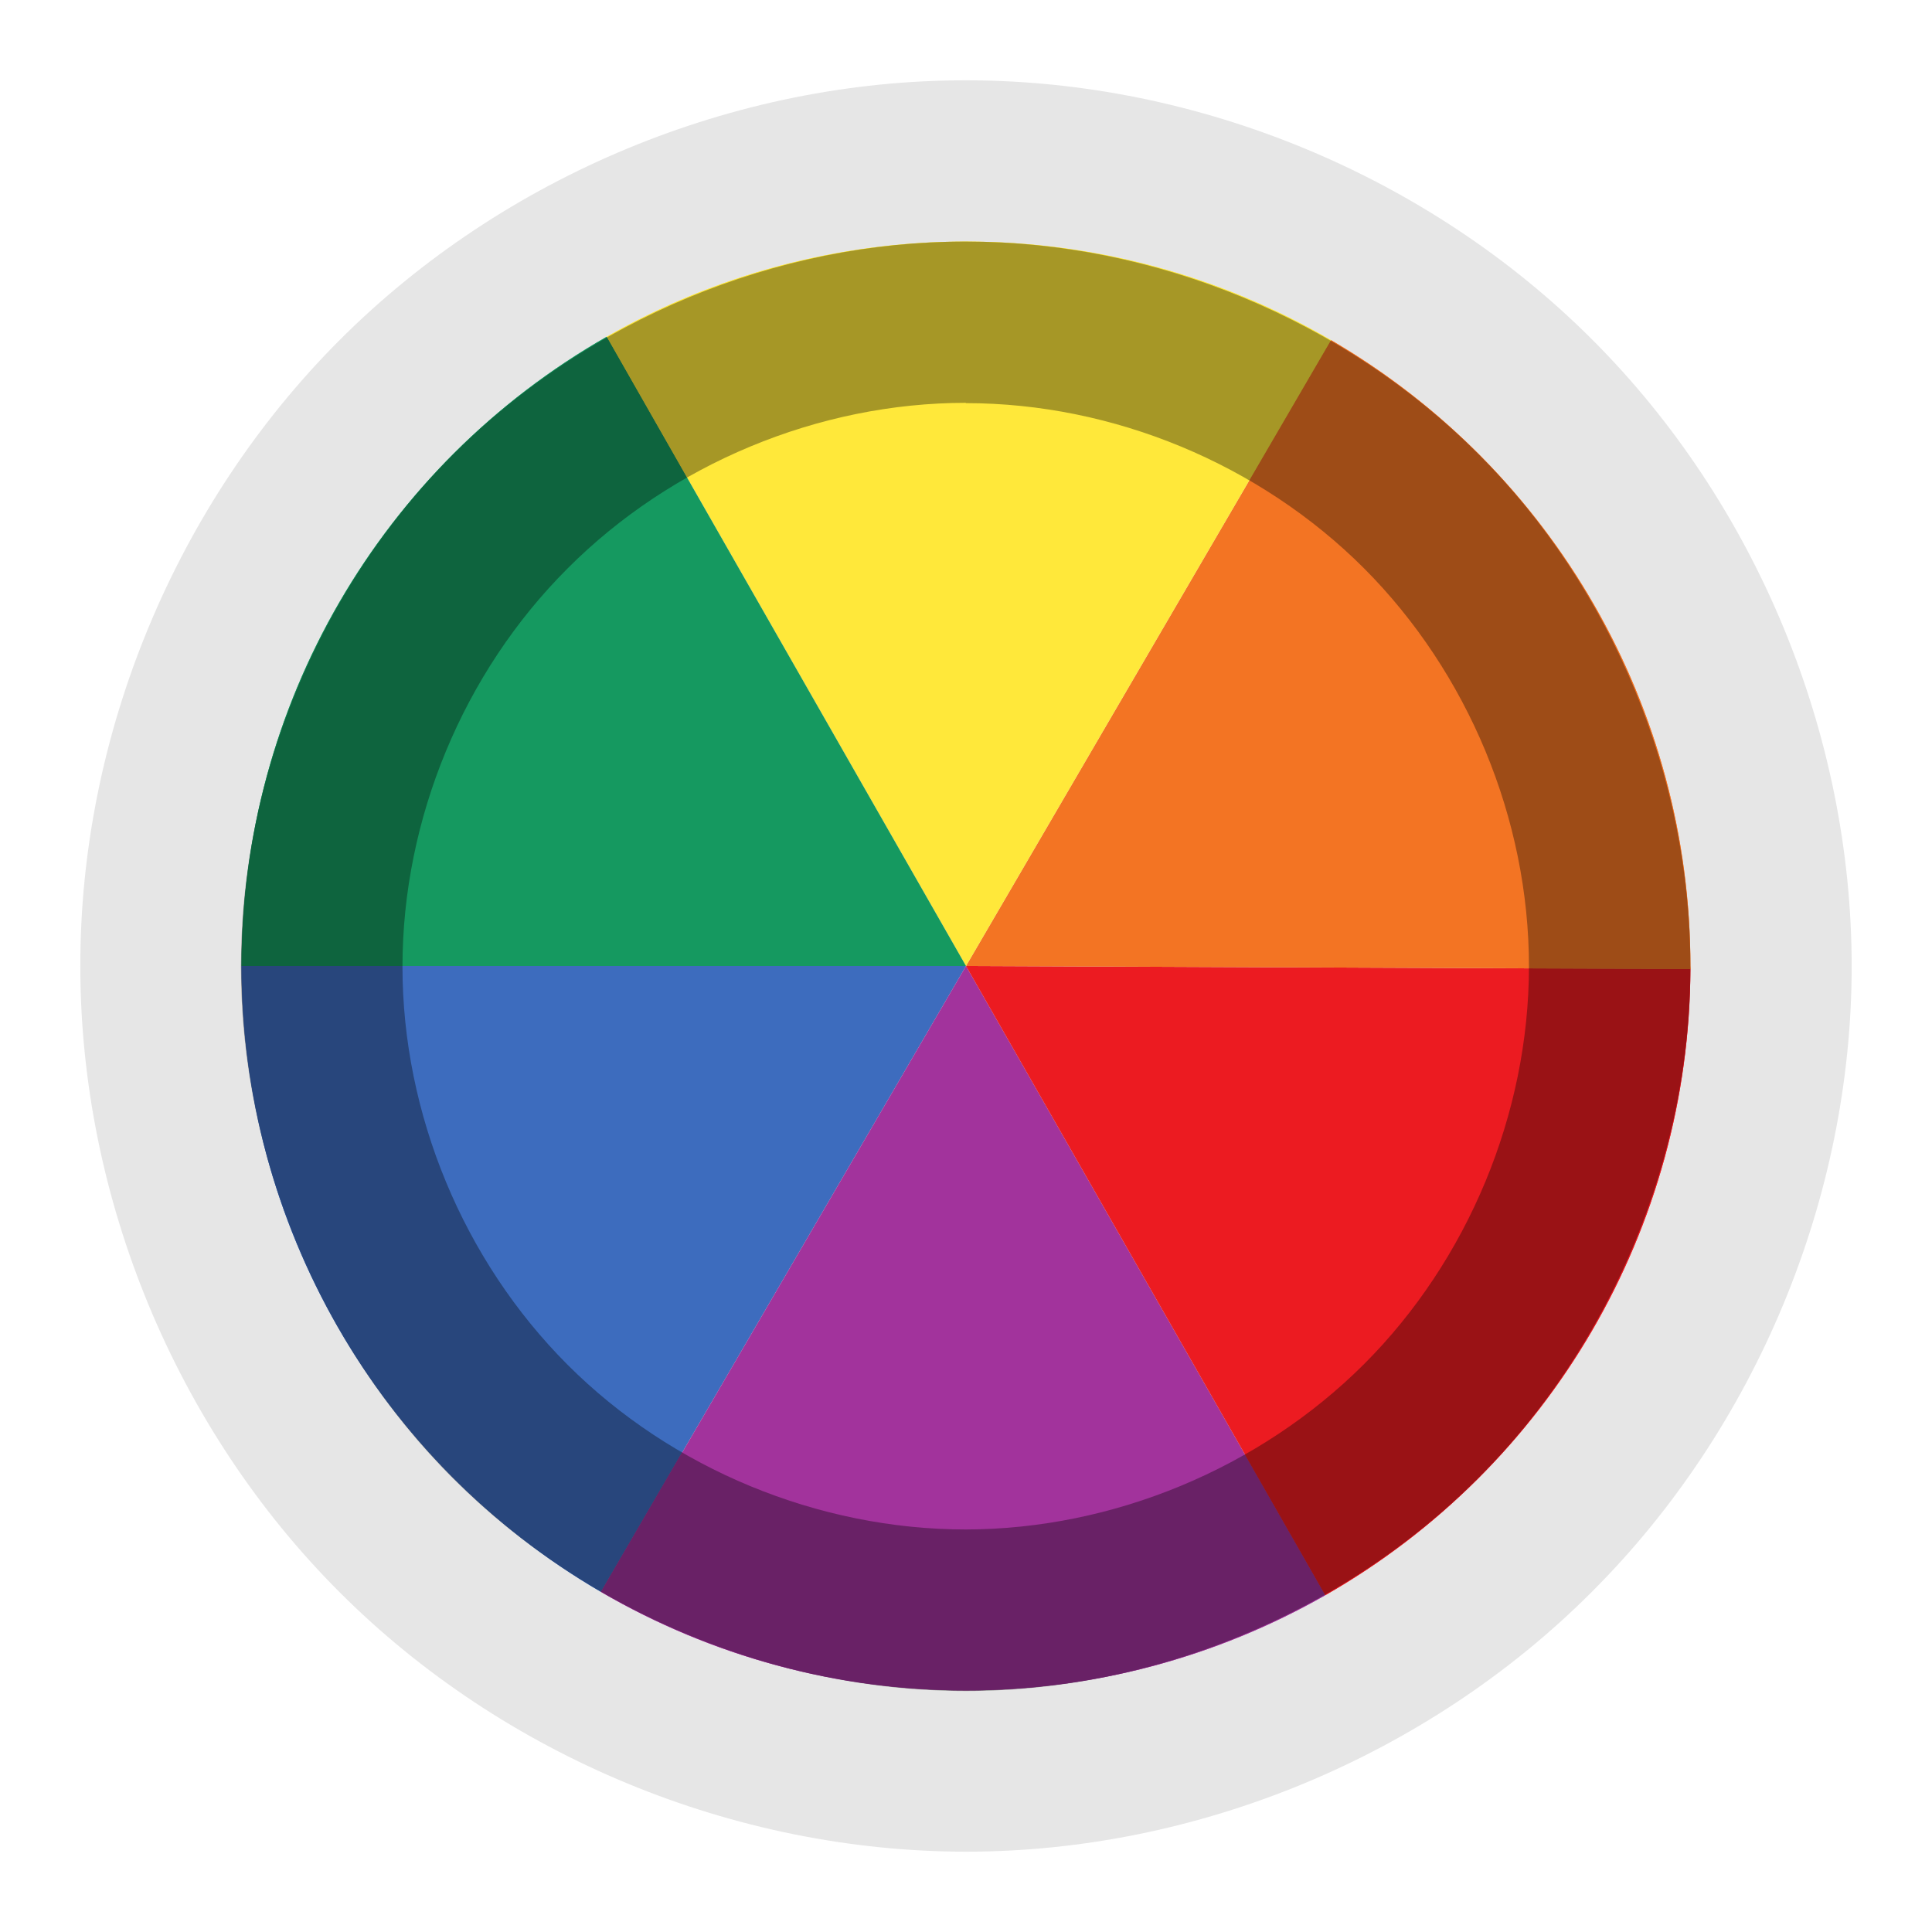
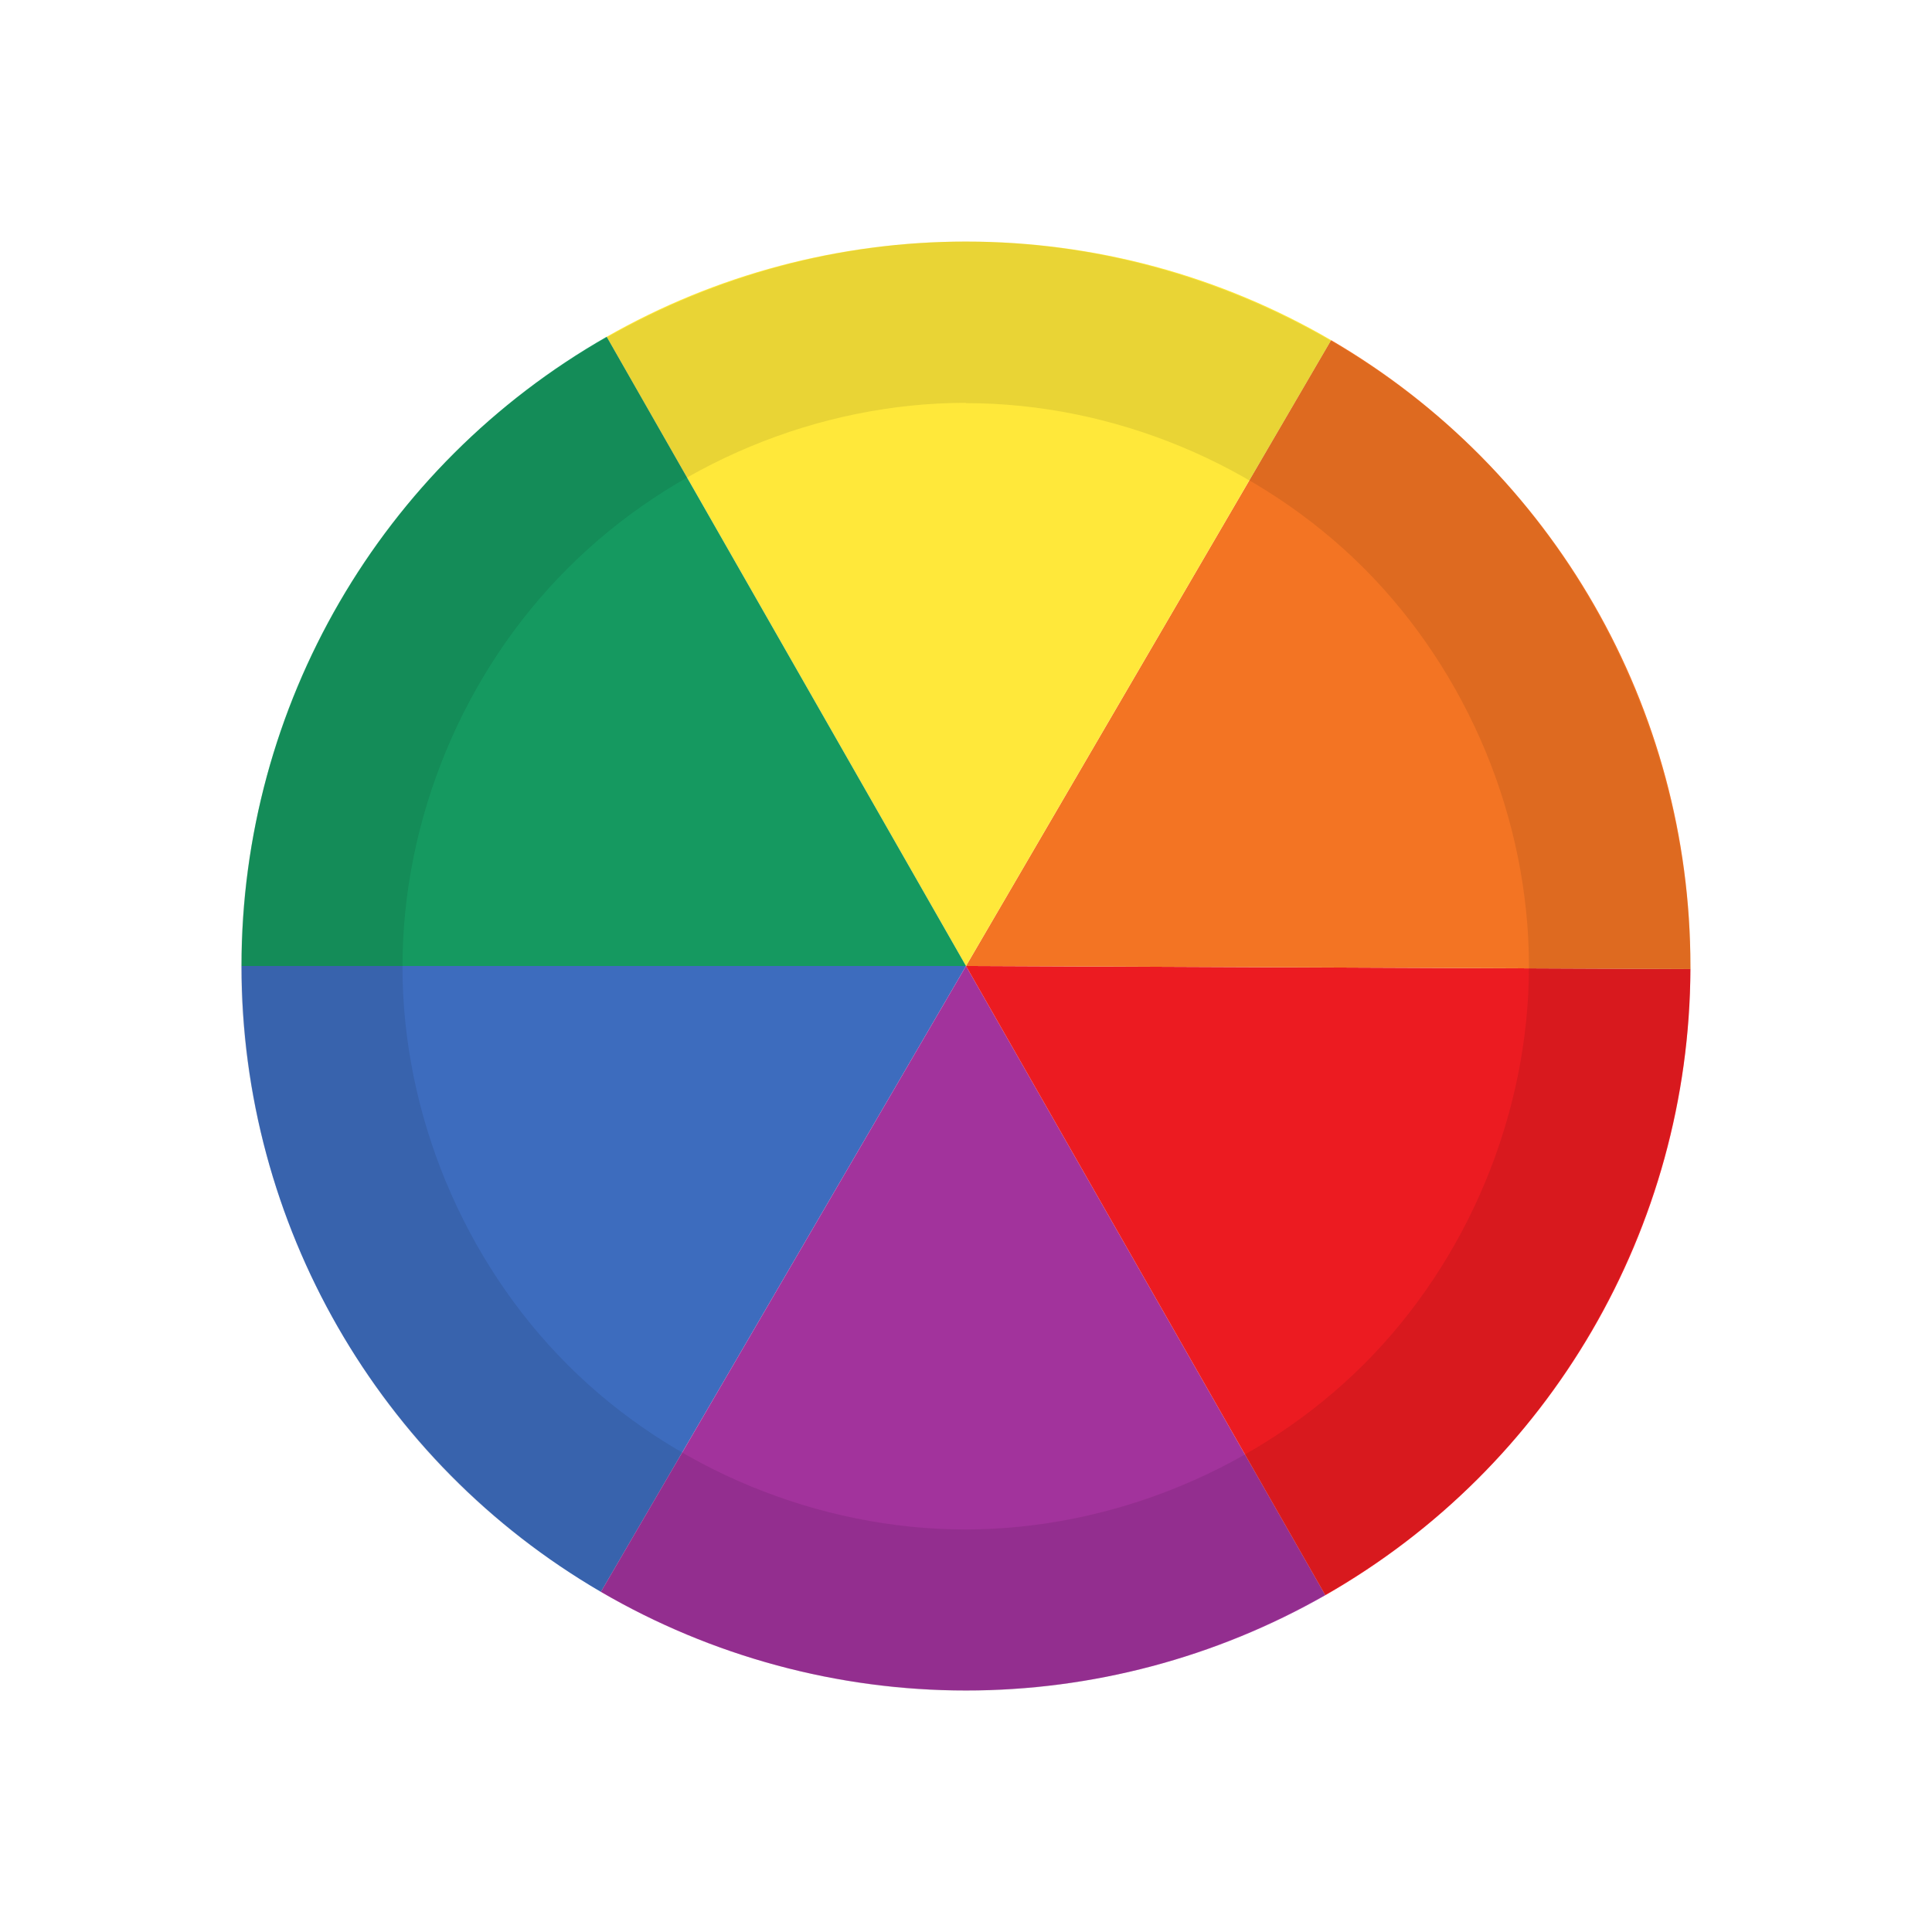
<svg xmlns="http://www.w3.org/2000/svg" width="24" height="24" viewBox="0 0 6.35 6.35" version="1.1" id="svg5">
  <defs id="defs2" />
-   <path id="path7116" style="display:inline;fill:#000000;fill-opacity:0.1;stroke-width:24.853;stroke-linecap:square;stroke-linejoin:round;stroke-miterlimit:90" d="M 3.176,0.264 C 2.413,0.263 1.656,0.578 1.117,1.117 0.578,1.656 0.263,2.413 0.264,3.176 0.264,3.938 0.578,4.696 1.117,5.234 1.656,5.773 2.414,6.086 3.176,6.086 3.937,6.086 4.694,5.771 5.232,5.232 5.771,4.694 6.086,3.937 6.086,3.176 6.086,2.414 5.773,1.656 5.234,1.117 4.696,0.578 3.938,0.264 3.176,0.264 Z" />
+   <path id="path7116" style="display:none;fill:#000000;fill-opacity:0.1;stroke-width:24.853;stroke-linecap:square;stroke-linejoin:round;stroke-miterlimit:90" d="M 3.176,0.264 C 2.413,0.263 1.656,0.578 1.117,1.117 0.578,1.656 0.263,2.413 0.264,3.176 0.264,3.938 0.578,4.696 1.117,5.234 1.656,5.773 2.414,6.086 3.176,6.086 3.937,6.086 4.694,5.771 5.232,5.232 5.771,4.694 6.086,3.937 6.086,3.176 6.086,2.414 5.773,1.656 5.234,1.117 4.696,0.578 3.938,0.264 3.176,0.264 Z" />
  <path id="path236-6" style="fill:#3d6cbe;fill-opacity:1;stroke:none;stroke-width:24.853;stroke-linecap:square;stroke-linejoin:round;stroke-miterlimit:90" d="M 0.794 3.175 A 2.381 2.381 0 0 0 1.975 5.232 L 3.175 3.175 L 0.794 3.175 z " />
  <path id="path236-2" style="fill:#a2339c;fill-opacity:1;stroke:none;stroke-width:24.853;stroke-linecap:square;stroke-linejoin:round;stroke-miterlimit:90" d="M 3.175 3.175 L 1.975 5.232 A 2.381 2.381 0 0 0 3.175 5.556 A 2.381 2.381 0 0 0 4.356 5.243 L 3.175 3.175 z " />
  <path id="path236-7" style="fill:#ec1b21;fill-opacity:1;stroke:none;stroke-width:24.853;stroke-linecap:square;stroke-linejoin:round;stroke-miterlimit:90" d="M 3.175 3.175 L 4.356 5.243 A 2.381 2.381 0 0 0 5.556 3.185 L 3.175 3.175 z " />
  <path id="path236-26" style="fill:#f37423;fill-opacity:1;stroke:none;stroke-width:24.853;stroke-linecap:square;stroke-linejoin:round;stroke-miterlimit:90" d="M 4.375 1.118 L 3.175 3.175 L 5.556 3.185 A 2.381 2.381 0 0 0 5.556 3.175 A 2.381 2.381 0 0 0 4.375 1.118 z " />
  <path id="path236-77" style="fill:#ffe83a;fill-opacity:1;stroke:none;stroke-width:24.853;stroke-linecap:square;stroke-linejoin:round;stroke-miterlimit:90" d="M 3.175 0.794 A 2.381 2.381 0 0 0 1.994 1.107 L 3.175 3.175 L 4.375 1.118 A 2.381 2.381 0 0 0 3.175 0.794 z " />
  <path id="path236" style="fill:#159960;fill-opacity:1;stroke:none;stroke-width:24.853;stroke-linecap:square;stroke-linejoin:round;stroke-miterlimit:90" d="M 1.994 1.107 A 2.381 2.381 0 0 0 0.794 3.175 L 3.175 3.175 L 1.994 1.107 z " />
-   <g id="g903" transform="translate(-6.879167)">
+   <g id="g903" transform="translate(-6.879167)" style="display:inline;opacity:0.25">
    <path id="path302" style="fill:#3d6cbe;fill-opacity:1;stroke:none;stroke-width:24.853;stroke-linecap:square;stroke-linejoin:round;stroke-miterlimit:90" d="M 7.673,3.175 A 2.381,2.381 0 0 0 8.854,5.232 L 9.121,4.773 C 8.984,4.694 8.857,4.598 8.745,4.486 8.402,4.143 8.202,3.661 8.202,3.177 V 3.175 Z" />
    <path id="path304" style="fill:#a2339c;fill-opacity:1;stroke:none;stroke-width:24.853;stroke-linecap:square;stroke-linejoin:round;stroke-miterlimit:90" d="M 9.121,4.773 8.854,5.232 A 2.381,2.381 0 0 0 10.054,5.556 2.381,2.381 0 0 0 11.235,5.243 L 10.971,4.781 C 10.693,4.939 10.374,5.027 10.054,5.027 9.728,5.027 9.403,4.937 9.121,4.773 Z" />
    <path id="path306" style="fill:#ec1b21;fill-opacity:1;stroke:none;stroke-width:24.853;stroke-linecap:square;stroke-linejoin:round;stroke-miterlimit:90" d="m 11.904,3.183 c -0.002,0.482 -0.202,0.96 -0.543,1.301 -0.116,0.116 -0.248,0.216 -0.39,0.297 L 11.235,5.243 A 2.381,2.381 0 0 0 12.435,3.185 Z" />
    <path id="path308" style="fill:#ffe83a;fill-opacity:1;stroke:none;stroke-width:24.853;stroke-linecap:square;stroke-linejoin:round;stroke-miterlimit:90" d="M 10.054,0.794 A 2.381,2.381 0 0 0 8.873,1.107 L 9.137,1.57 c 0.278,-0.158 0.597,-0.246 0.917,-0.245 0.326,5.33e-5 0.65,0.09 0.932,0.254 l 0.268,-0.46 A 2.381,2.381 0 0 0 10.054,0.794 Z" />
    <path id="path310" style="fill:#159960;fill-opacity:1;stroke:none;stroke-width:24.853;stroke-linecap:square;stroke-linejoin:round;stroke-miterlimit:90" d="M 8.873,1.107 A 2.381,2.381 0 0 0 7.673,3.175 H 8.202 C 8.202,2.691 8.402,2.21 8.745,1.868 8.861,1.751 8.994,1.651 9.137,1.57 Z" />
    <path id="path312" style="fill:#f37423;fill-opacity:1;stroke:none;stroke-width:24.853;stroke-linecap:square;stroke-linejoin:round;stroke-miterlimit:90" d="m 11.254,1.118 -0.268,0.46 c 0.137,0.08 0.264,0.177 0.377,0.289 0.342,0.343 0.542,0.824 0.542,1.309 0,0.002 9e-6,0.004 0,0.007 l 0.531,0.002 A 2.381,2.381 0 0 0 12.435,3.175 2.381,2.381 0 0 0 11.254,1.118 Z" />
    <path id="path337" style="display:inline;fill:#000000;fill-opacity:0.35;stroke-width:24.853;stroke-linecap:square;stroke-linejoin:round;stroke-miterlimit:90" d="M 10.054,0.794 C 9.43,0.793 8.811,1.051 8.37,1.492 7.928,1.933 7.671,2.553 7.671,3.177 7.671,3.8 7.928,4.42 8.37,4.861 8.811,5.301 9.431,5.558 10.054,5.558 10.677,5.558 11.296,5.3 11.737,4.859 12.177,4.419 12.435,3.8 12.435,3.177 12.435,2.553 12.179,1.933 11.738,1.492 11.298,1.051 10.678,0.794 10.054,0.794 Z m -5.17e-4,0.531 c 0.485,7.93e-5 0.966,0.2 1.309,0.543 0.342,0.343 0.542,0.824 0.542,1.309 C 11.904,3.661 11.704,4.142 11.362,4.484 11.019,4.826 10.538,5.026 10.054,5.027 9.569,5.027 9.087,4.828 8.745,4.486 8.402,4.143 8.202,3.661 8.202,3.177 8.202,2.692 8.402,2.21 8.745,1.868 9.087,1.525 9.569,1.324 10.054,1.324 Z" />
  </g>
</svg>
